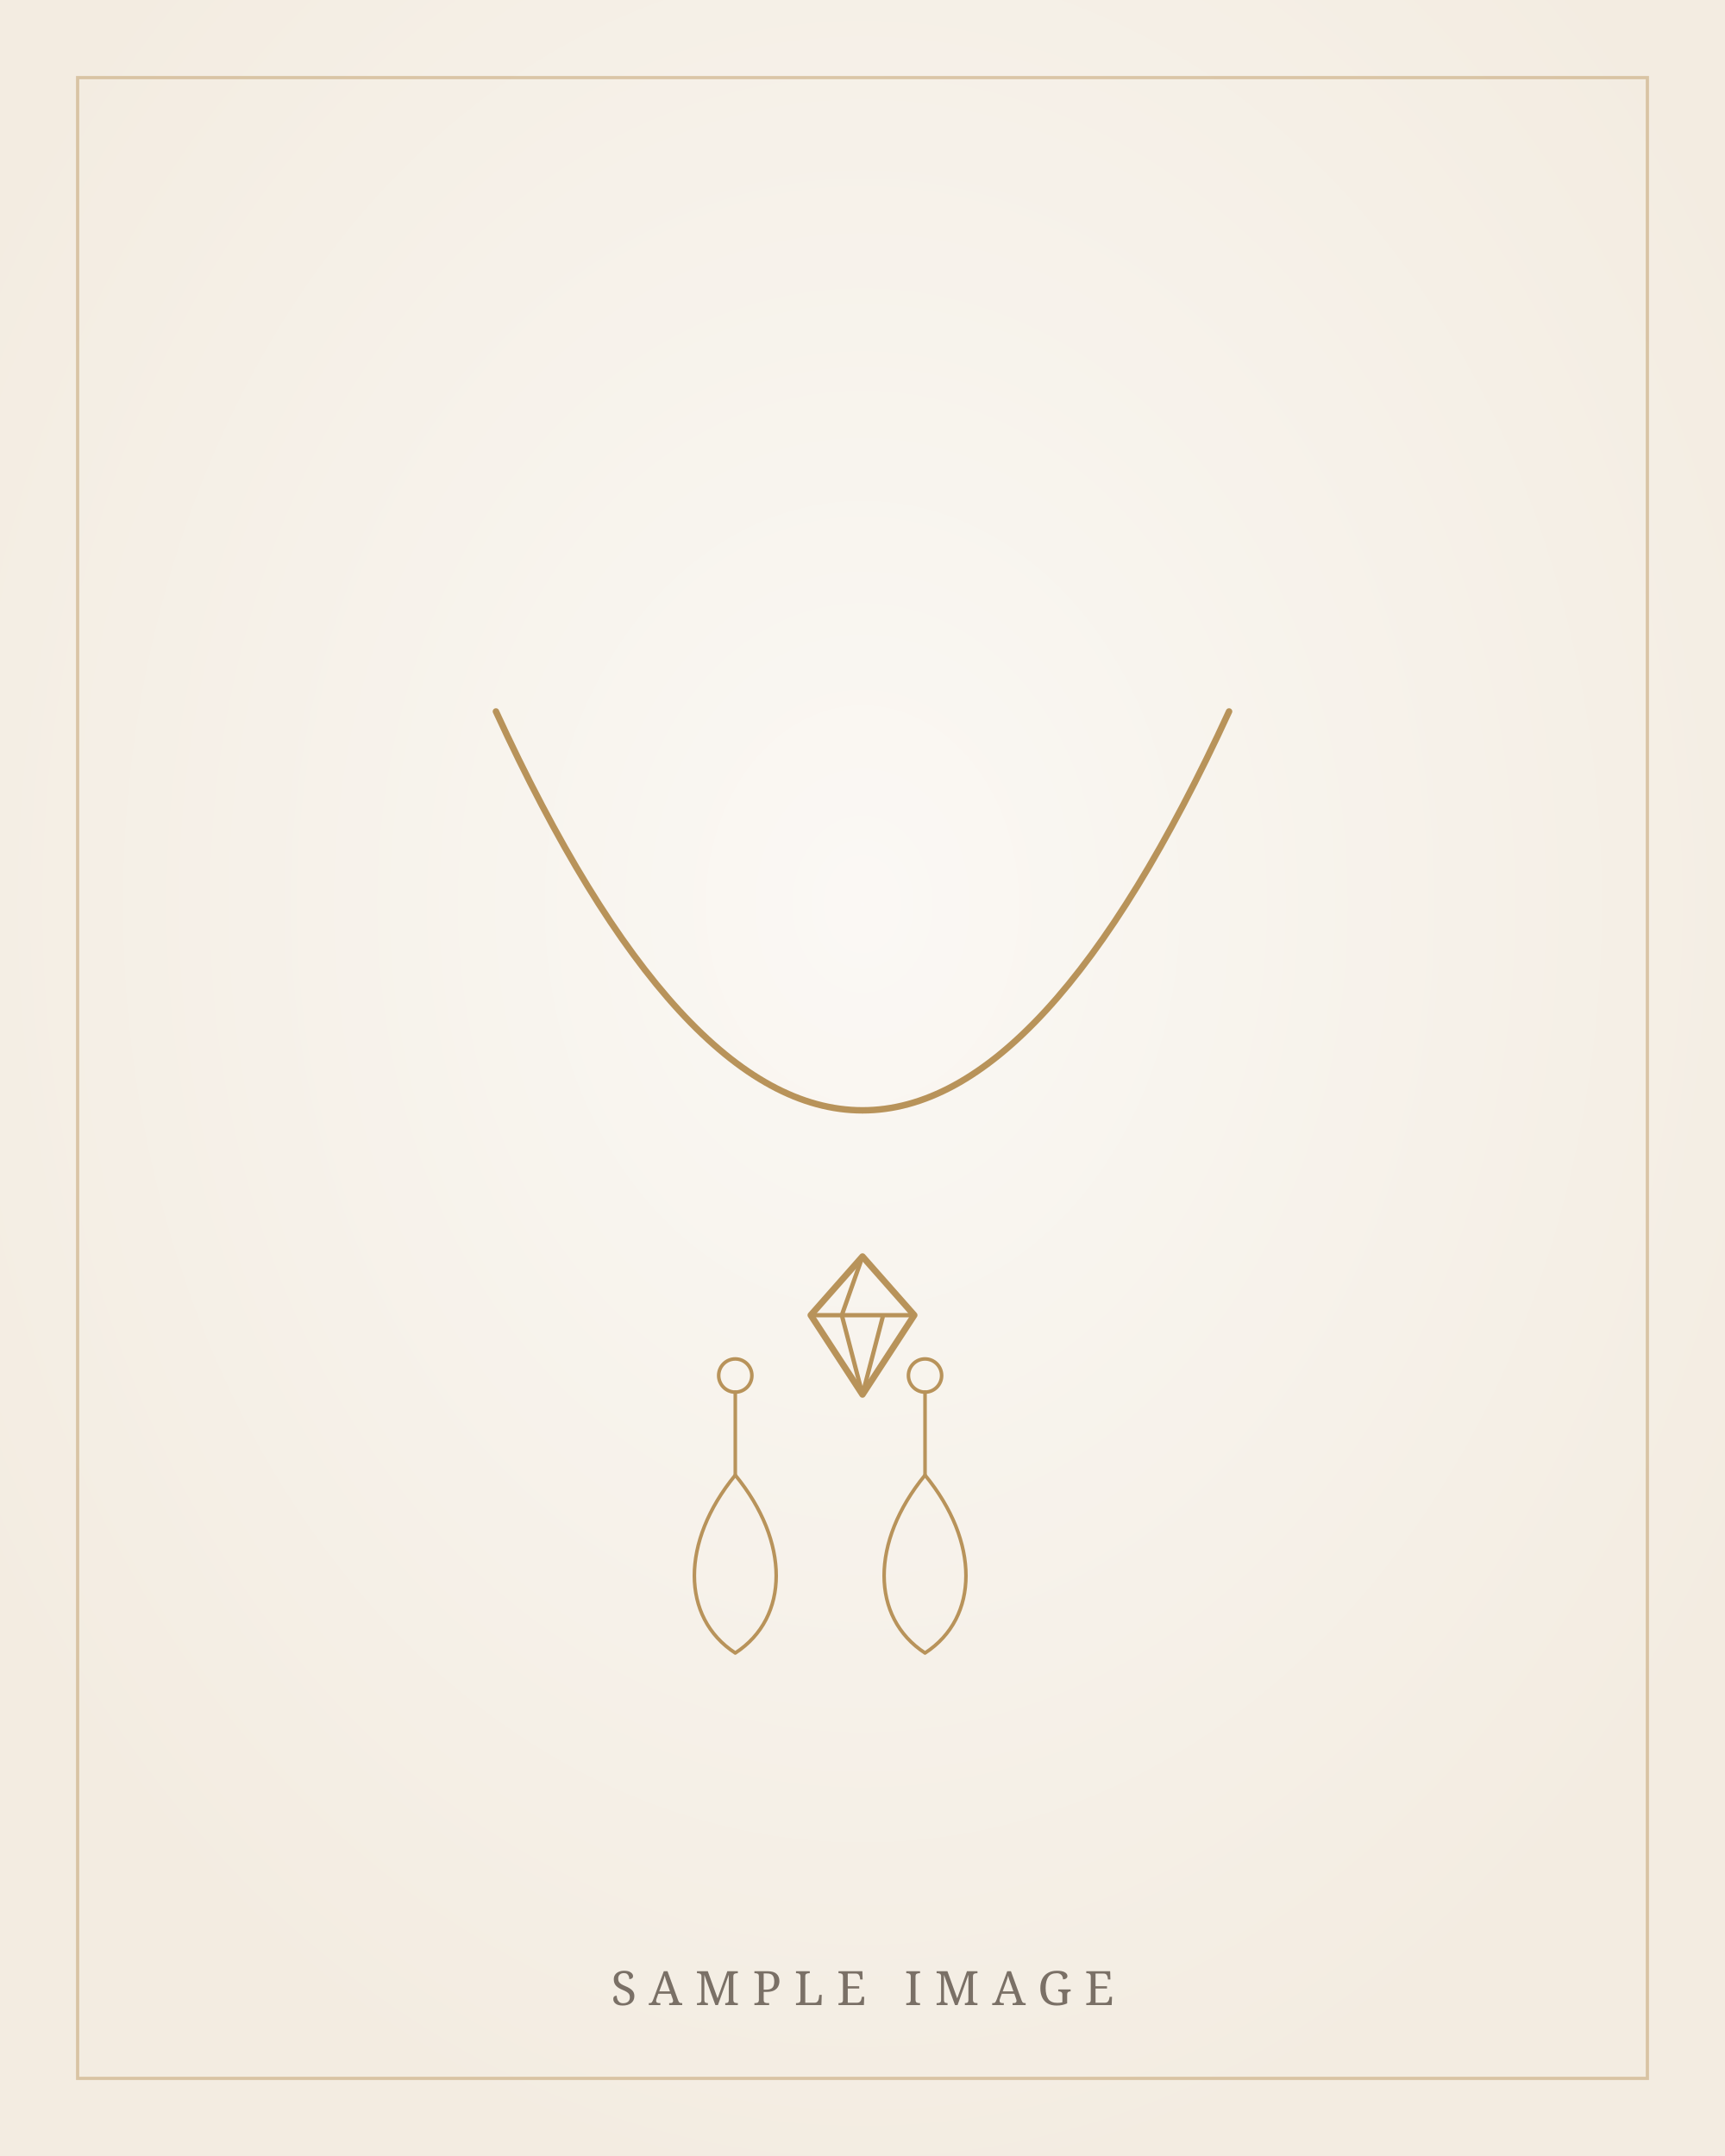
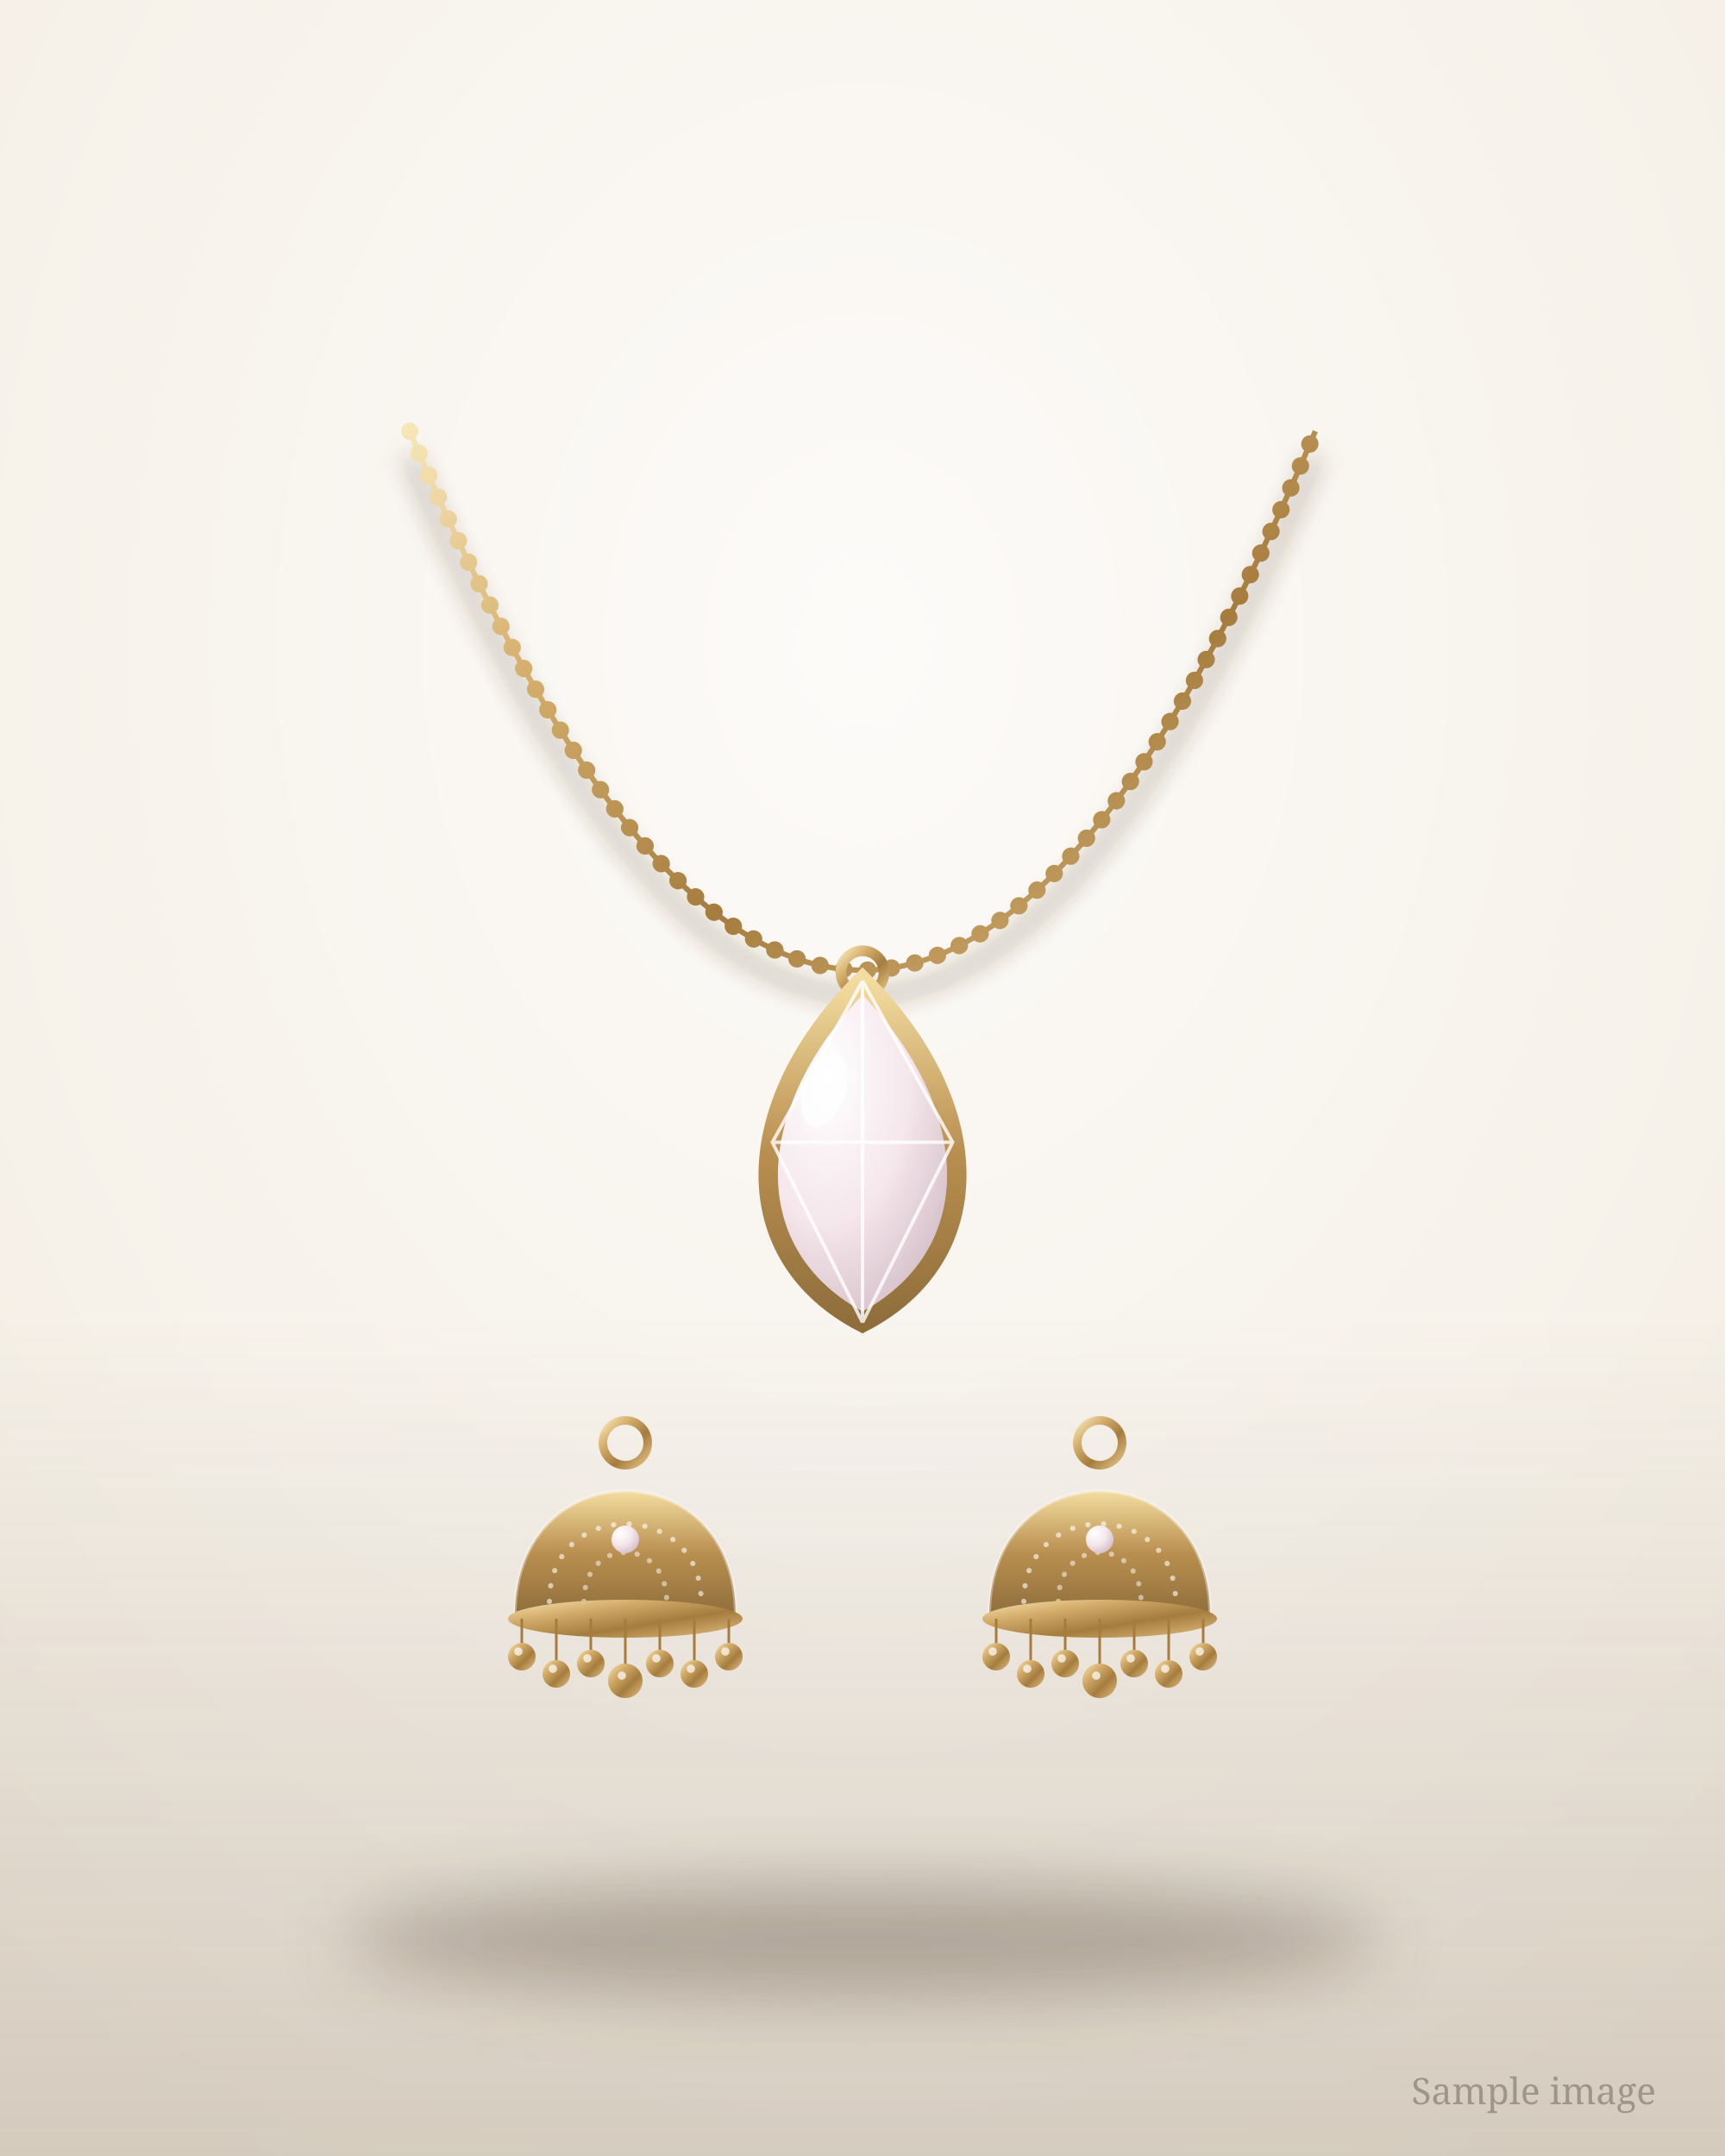
<svg xmlns="http://www.w3.org/2000/svg" viewBox="0 0 800 1000" role="img" aria-label="Sample sets image">
  <defs>
-     <radialGradient id="g" cx="50%" cy="42%" r="60%">
-       <stop offset="0" stop-color="#ffffff" stop-opacity="0.65" />
-       <stop offset="1" stop-color="#ffffff" stop-opacity="0" />
+     <linearGradient id="gold" x1="0" y1="0" x2="1" y2="1">
+       <stop offset="0" stop-color="#F7E6B8" />
+       <stop offset=".28" stop-color="#D6B06E" />
+       <stop offset=".62" stop-color="#A57C3E" />
+       <stop offset="1" stop-color="#E2C184" />
+     </linearGradient>
+     <linearGradient id="goldV" x1="0" y1="0" x2="0" y2="1">
+       <stop offset="0" stop-color="#F3DCA0" />
+       <stop offset=".5" stop-color="#B98F50" />
+       <stop offset="1" stop-color="#8F6E3B" />
+     </linearGradient>
+     <radialGradient id="gem" cx=".32" cy=".28" r=".85">
+       <stop offset="0" stop-color="#FFFFFF" />
+       <stop offset=".5" stop-color="#F5E7EC" />
+       <stop offset="1" stop-color="#CDB6C0" />
    </radialGradient>
+     <radialGradient id="light" cx=".5" cy=".3" r=".8">
+       <stop offset="0" stop-color="#fff" stop-opacity=".8" />
+       <stop offset="1" stop-color="#fff" stop-opacity="0" />
+     </radialGradient>
+     <linearGradient id="table" x1="0" y1="0" x2="0" y2="1">
+       <stop offset="0" stop-color="#5A4630" stop-opacity="0" />
+       <stop offset="1" stop-color="#5A4630" stop-opacity=".2" />
+     </linearGradient>
+     <filter id="blur" x="-40%" y="-60%" width="180%" height="220%">
+       <feGaussianBlur stdDeviation="16" />
+     </filter>
+     <filter id="blur5" x="-20%" y="-20%" width="140%" height="140%">
+       <feGaussianBlur stdDeviation="5" />
+     </filter>
  </defs>
  <rect width="800" height="1000" fill="#F3ECE1" />
-   <rect width="800" height="1000" fill="url(#g)" />
-   <rect x="36" y="36" width="728" height="928" fill="none" stroke="#B8935A" stroke-opacity="0.45" stroke-width="1.5" />
-   <g fill="none" stroke="#B8935A" stroke-width="3" stroke-linecap="round" stroke-linejoin="round">
-     <path d="M230 330 Q400 700 570 330" />
-     <path d="M400 582.8 L424 610 L400 646.8 L376 610 Z" />
-     <path d="M376 610h48M400 582.8 L390.4 610 L400 646.8 L409.6 610" stroke-width="2" />
-     <g transform="scale(.55) translate(300 820)">
-       <circle cx="320" cy="340" r="14" />
-       <path d="M320 354v70" />
-       <path d="M320 424 c46 56 46 120 0 150 c-46 -30 -46 -94 0 -150z" />
-       <circle cx="480" cy="340" r="14" />
-       <path d="M480 354v70" />
-       <path d="M480 424 c46 56 46 120 0 150 c-46 -30 -46 -94 0 -150z" />
-     </g>
+   <rect width="800" height="1000" fill="url(#light)" />
+   <rect y="610" width="800" height="390" fill="url(#table)" />
+   <ellipse cx="400" cy="900" rx="240" ry="26" fill="#4A3826" opacity="0.32" filter="url(#blur)" />
+   <path d="M190 200 Q400 700 610 200" fill="none" stroke="#4A3826" stroke-opacity=".28" stroke-width="7" transform="translate(0 12)" filter="url(#blur5)" />
+   <path d="M190 200 Q400 700 610 200" fill="none" stroke="url(#gold)" stroke-width="2.5" />
+   <path d="M190 200 Q400 700 610 200" fill="none" stroke="url(#gold)" stroke-width="8" stroke-linecap="round" stroke-dasharray="0.1 11" />
+   <circle cx="400" cy="451" r="10" fill="none" stroke="url(#gold)" stroke-width="5" />
+   <g transform="translate(400 532) scale(1.1)">
+     <path d="M0 -70 C52 -18 54 46 0 74 C-54 46 -52 -18 0 -70Z" fill="url(#gem)" stroke="url(#goldV)" stroke-width="8.182" />
+     <path d="M0 -70V74M-38 -2H38M0 -70L-38 -2L0 74M0 -70L38 -2L0 74" fill="none" stroke="#fff" stroke-opacity=".8" stroke-width="1.455" />
+     <ellipse cx="-16" cy="-24" rx="9" ry="16" fill="#fff" opacity=".75" transform="rotate(18 -16 -24)" />
  </g>
-   <text x="400" y="930" text-anchor="middle" font-family="Georgia, serif" font-size="22" letter-spacing="6" fill="#7A7066">SAMPLE IMAGE</text>
+   <g transform="translate(290 690) scale(0.8) translate(-290 -690)">
+     <circle cx="290" cy="664" r="13" fill="none" stroke="url(#gold)" stroke-width="5" />
+     <path d="M226 764 C226 668 354 668 354 764Z" fill="url(#goldV)" />
+     <path d="M226 764 C226 668 354 668 354 764" fill="none" stroke="#fff" stroke-opacity=".35" stroke-width="2" />
+     <path d="M246 756 C246 696 334 696 334 756" fill="none" stroke="#fff" stroke-opacity=".6" stroke-width="3" stroke-linecap="round" stroke-dasharray="0.1 9" />
+     <path d="M266 756 C266 718 314 718 314 756" fill="none" stroke="#fff" stroke-opacity=".5" stroke-width="3" stroke-linecap="round" stroke-dasharray="0.1 8" />
+     <ellipse cx="290" cy="766" rx="68" ry="11" fill="url(#gold)" />
+     <circle cx="290" cy="720" r="8" fill="url(#gem)" />
+     <line x1="230" y1="766" x2="230" y2="780" stroke="#A57C3E" stroke-width="1.5" />
+     <circle cx="230" cy="788" r="8" fill="url(#gold)" />
+     <circle cx="228" cy="785" r="2.4" fill="#fff" opacity=".7" />
+     <line x1="250" y1="766" x2="250" y2="790" stroke="#A57C3E" stroke-width="1.5" />
+     <circle cx="250" cy="798" r="8" fill="url(#gold)" />
+     <circle cx="248" cy="795" r="2.4" fill="#fff" opacity=".7" />
+     <line x1="270" y1="766" x2="270" y2="784" stroke="#A57C3E" stroke-width="1.5" />
+     <circle cx="270" cy="792" r="8" fill="url(#gold)" />
+     <circle cx="268" cy="789" r="2.4" fill="#fff" opacity=".7" />
+     <line x1="290" y1="766" x2="290" y2="794" stroke="#A57C3E" stroke-width="1.5" />
+     <circle cx="290" cy="802" r="10" fill="url(#gold)" />
+     <circle cx="288" cy="799" r="2.4" fill="#fff" opacity=".7" />
+     <line x1="310" y1="766" x2="310" y2="784" stroke="#A57C3E" stroke-width="1.5" />
+     <circle cx="310" cy="792" r="8" fill="url(#gold)" />
+     <circle cx="308" cy="789" r="2.4" fill="#fff" opacity=".7" />
+     <line x1="330" y1="766" x2="330" y2="790" stroke="#A57C3E" stroke-width="1.5" />
+     <circle cx="330" cy="798" r="8" fill="url(#gold)" />
+     <circle cx="328" cy="795" r="2.4" fill="#fff" opacity=".7" />
+     <line x1="350" y1="766" x2="350" y2="780" stroke="#A57C3E" stroke-width="1.5" />
+     <circle cx="350" cy="788" r="8" fill="url(#gold)" />
+     <circle cx="348" cy="785" r="2.4" fill="#fff" opacity=".7" />
+   </g>
+   <g transform="translate(510 690) scale(0.8) translate(-510 -690)">
+     <circle cx="510" cy="664" r="13" fill="none" stroke="url(#gold)" stroke-width="5" />
+     <path d="M446 764 C446 668 574 668 574 764Z" fill="url(#goldV)" />
+     <path d="M446 764 C446 668 574 668 574 764" fill="none" stroke="#fff" stroke-opacity=".35" stroke-width="2" />
+     <path d="M466 756 C466 696 554 696 554 756" fill="none" stroke="#fff" stroke-opacity=".6" stroke-width="3" stroke-linecap="round" stroke-dasharray="0.1 9" />
+     <path d="M486 756 C486 718 534 718 534 756" fill="none" stroke="#fff" stroke-opacity=".5" stroke-width="3" stroke-linecap="round" stroke-dasharray="0.1 8" />
+     <ellipse cx="510" cy="766" rx="68" ry="11" fill="url(#gold)" />
+     <circle cx="510" cy="720" r="8" fill="url(#gem)" />
+     <line x1="450" y1="766" x2="450" y2="780" stroke="#A57C3E" stroke-width="1.5" />
+     <circle cx="450" cy="788" r="8" fill="url(#gold)" />
+     <circle cx="448" cy="785" r="2.4" fill="#fff" opacity=".7" />
+     <line x1="470" y1="766" x2="470" y2="790" stroke="#A57C3E" stroke-width="1.5" />
+     <circle cx="470" cy="798" r="8" fill="url(#gold)" />
+     <circle cx="468" cy="795" r="2.4" fill="#fff" opacity=".7" />
+     <line x1="490" y1="766" x2="490" y2="784" stroke="#A57C3E" stroke-width="1.5" />
+     <circle cx="490" cy="792" r="8" fill="url(#gold)" />
+     <circle cx="488" cy="789" r="2.4" fill="#fff" opacity=".7" />
+     <line x1="510" y1="766" x2="510" y2="794" stroke="#A57C3E" stroke-width="1.5" />
+     <circle cx="510" cy="802" r="10" fill="url(#gold)" />
+     <circle cx="508" cy="799" r="2.4" fill="#fff" opacity=".7" />
+     <line x1="530" y1="766" x2="530" y2="784" stroke="#A57C3E" stroke-width="1.5" />
+     <circle cx="530" cy="792" r="8" fill="url(#gold)" />
+     <circle cx="528" cy="789" r="2.4" fill="#fff" opacity=".7" />
+     <line x1="550" y1="766" x2="550" y2="790" stroke="#A57C3E" stroke-width="1.5" />
+     <circle cx="550" cy="798" r="8" fill="url(#gold)" />
+     <circle cx="548" cy="795" r="2.4" fill="#fff" opacity=".7" />
+     <line x1="570" y1="766" x2="570" y2="780" stroke="#A57C3E" stroke-width="1.5" />
+     <circle cx="570" cy="788" r="8" fill="url(#gold)" />
+     <circle cx="568" cy="785" r="2.4" fill="#fff" opacity=".7" />
+   </g>
+   <text x="768" y="976" text-anchor="end" font-family="Georgia,serif" font-size="17" fill="#7A7066" opacity=".6">Sample image</text>
</svg>
